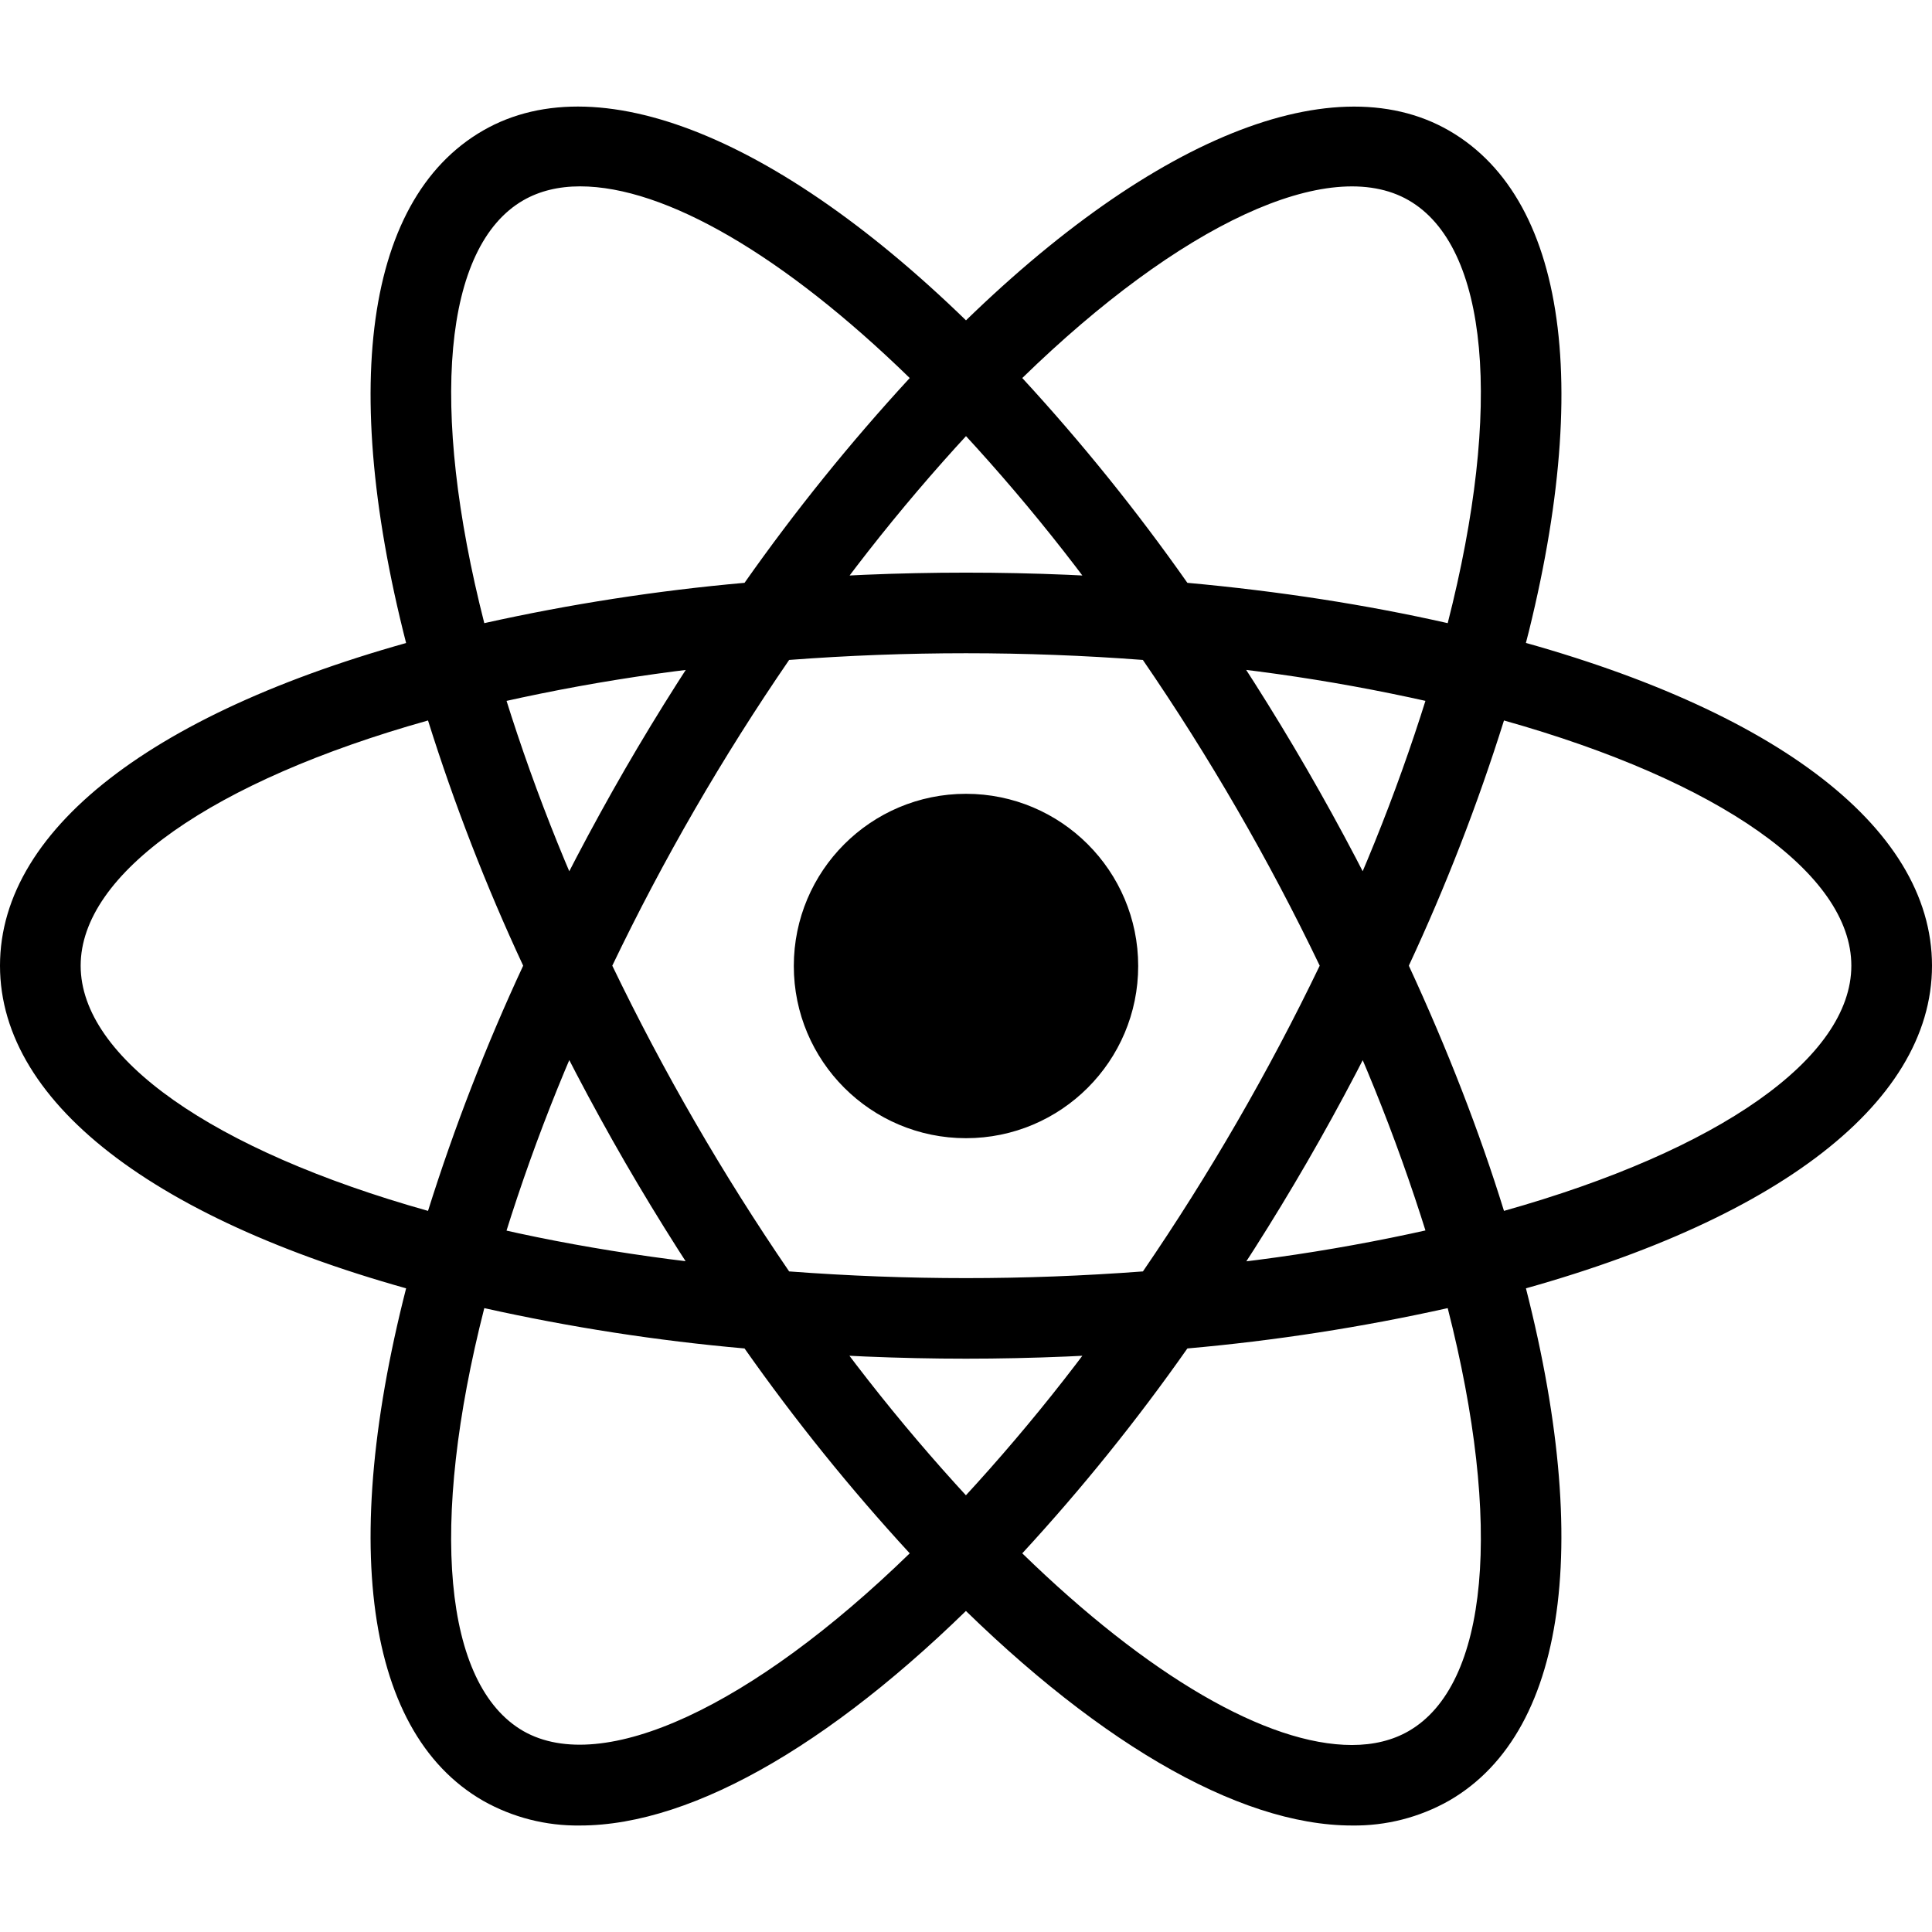
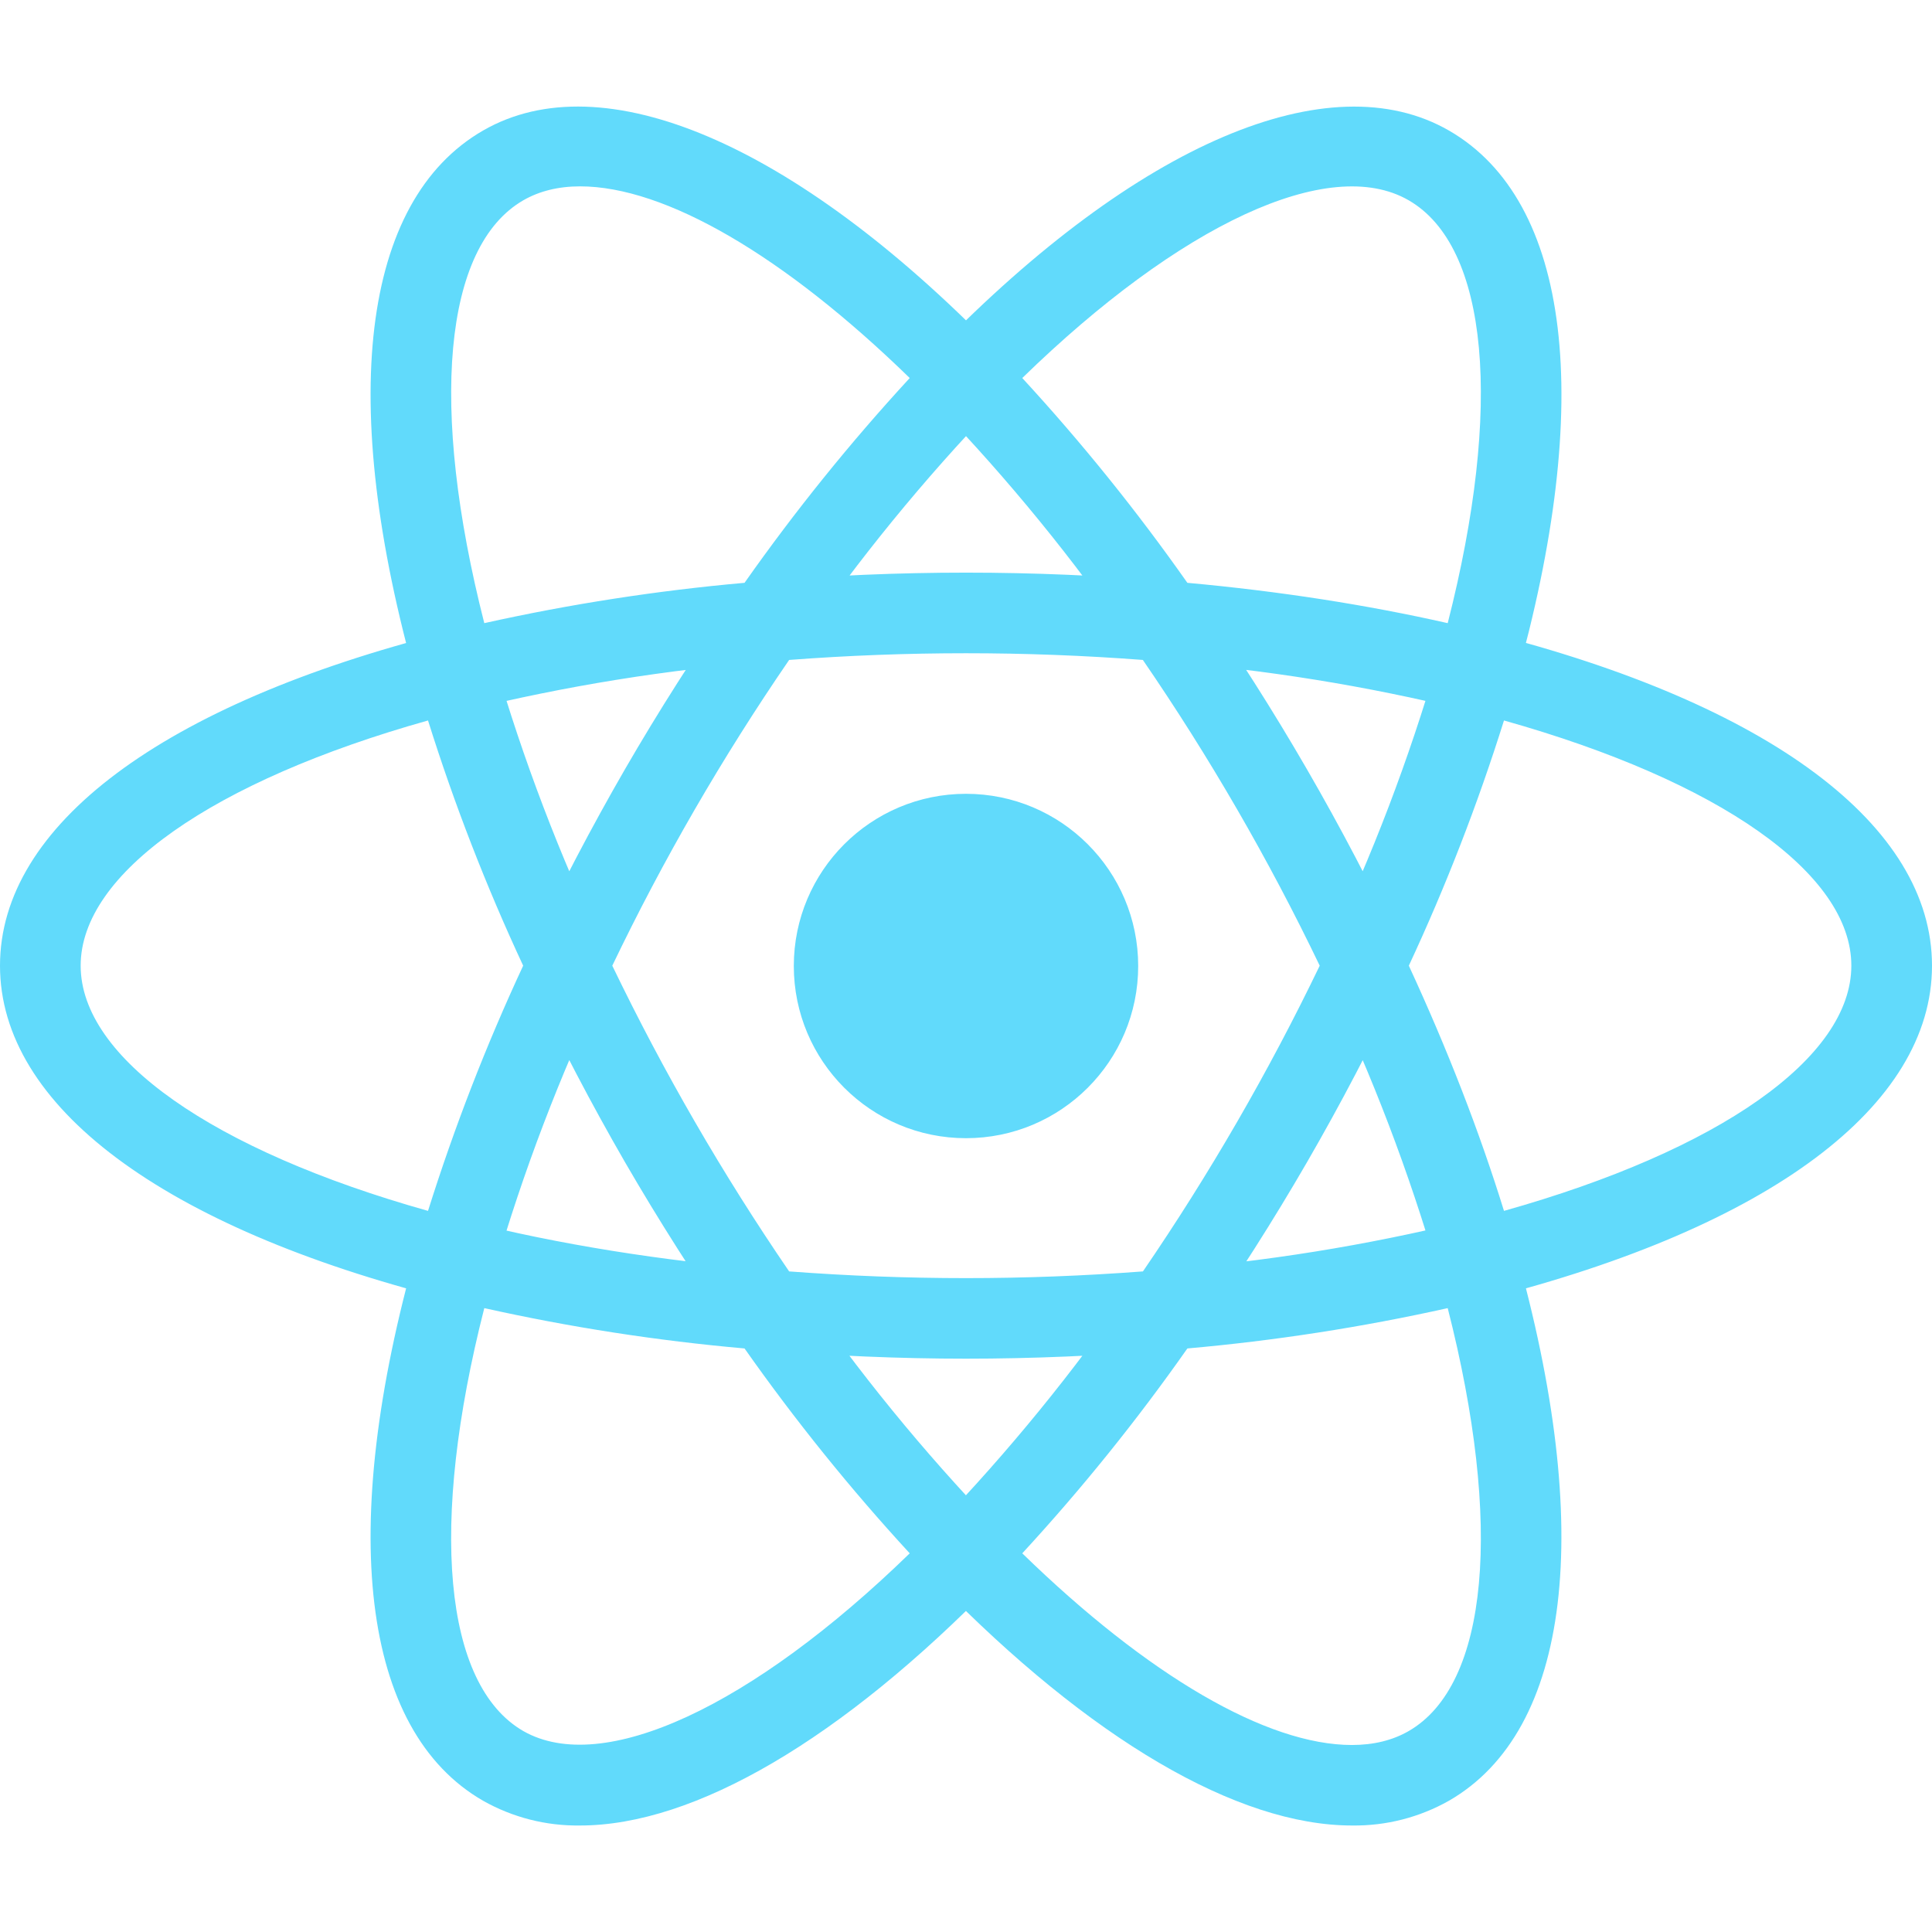
- <svg xmlns="http://www.w3.org/2000/svg" role="img" viewBox="0 0 24 24">
+ <svg xmlns="http://www.w3.org/2000/svg" fill="#61DAFB" role="img" viewBox="0 0 24 24">
  <path d="M12 9.861A2.139 2.139 0 1 0 12 14.139 2.139 2.139 0 1 0 12 9.861zM6.008 16.255l-.472-.12C2.018 15.246 0 13.737 0 11.996s2.018-3.25 5.536-4.139l.472-.119.133.468a23.53 23.53 0 0 0 1.363 3.578l.101.213-.101.213a23.307 23.307 0 0 0-1.363 3.578l-.133.467zM5.317 8.95c-2.674.751-4.315 1.9-4.315 3.046 0 1.145 1.641 2.294 4.315 3.046a24.95 24.95 0 0 1 1.182-3.046A24.752 24.752 0 0 1 5.317 8.95zM17.992 16.255l-.133-.469a23.357 23.357 0 0 0-1.364-3.577l-.101-.213.101-.213a23.42 23.42 0 0 0 1.364-3.578l.133-.468.473.119c3.517.889 5.535 2.398 5.535 4.14s-2.018 3.25-5.535 4.139l-.473.12zm-.491-4.259c.48 1.039.877 2.06 1.182 3.046 2.675-.752 4.315-1.901 4.315-3.046 0-1.146-1.641-2.294-4.315-3.046a24.788 24.788 0 0 1-1.182 3.046zM5.31 8.945l-.133-.467C4.188 4.992 4.488 2.494 6 1.622c1.483-.856 3.864.155 6.359 2.716l.34.349-.34.349a23.552 23.552 0 0 0-2.422 2.967l-.135.193-.235.02a23.657 23.657 0 0 0-3.785.61l-.472.119zm1.896-6.63c-.268 0-.505.058-.705.173-.994.573-1.17 2.565-.485 5.253a25.122 25.122 0 0 1 3.233-.501 24.847 24.847 0 0 1 2.052-2.544c-1.56-1.519-3.037-2.381-4.095-2.381zM16.795 22.677c-.001 0-.001 0 0 0-1.425 0-3.255-1.073-5.154-3.023l-.34-.349.34-.349a23.53 23.53 0 0 0 2.421-2.968l.135-.193.234-.02a23.63 23.63 0 0 0 3.787-.609l.472-.119.134.468c.987 3.484.688 5.983-.824 6.854a2.38 2.38 0 0 1-1.205.308zm-4.096-3.381c1.56 1.519 3.037 2.381 4.095 2.381h.001c.267 0 .505-.058.704-.173.994-.573 1.171-2.566.485-5.254a25.02 25.02 0 0 1-3.234.501 24.674 24.674 0 0 1-2.051 2.545zM18.69 8.945l-.472-.119a23.479 23.479 0 0 0-3.787-.61l-.234-.02-.135-.193a23.414 23.414 0 0 0-2.421-2.967l-.34-.349.34-.349C14.135 1.778 16.515.767 18 1.622c1.512.872 1.812 3.37.824 6.855l-.134.468zM14.75 7.24c1.142.104 2.227.273 3.234.501.686-2.688.509-4.68-.485-5.253-.988-.571-2.845.304-4.8 2.208A24.849 24.849 0 0 1 14.75 7.24zM7.206 22.677A2.38 2.38 0 0 1 6 22.369c-1.512-.871-1.812-3.369-.823-6.854l.132-.468.472.119c1.155.291 2.429.496 3.785.609l.235.02.134.193a23.596 23.596 0 0 0 2.422 2.968l.34.349-.34.349c-1.898 1.95-3.728 3.023-5.151 3.023zm-1.19-6.427c-.686 2.688-.509 4.681.485 5.254.987.563 2.843-.305 4.8-2.208a24.998 24.998 0 0 1-2.052-2.545 24.976 24.976 0 0 1-3.233-.501zM12 16.878c-.823 0-1.669-.036-2.516-.106l-.235-.02-.135-.193a30.388 30.388 0 0 1-1.35-2.122 30.354 30.354 0 0 1-1.166-2.228l-.1-.213.1-.213a30.3 30.3 0 0 1 1.166-2.228c.414-.716.869-1.43 1.35-2.122l.135-.193.235-.02a29.785 29.785 0 0 1 5.033 0l.234.02.134.193a30.006 30.006 0 0 1 2.517 4.35l.101.213-.101.213a29.6 29.6 0 0 1-2.517 4.35l-.134.193-.234.02c-.847.07-1.694.106-2.517.106zm-2.197-1.084c1.48.111 2.914.111 4.395 0a29.006 29.006 0 0 0 2.196-3.798 28.585 28.585 0 0 0-2.197-3.798 29.031 29.031 0 0 0-4.394 0 28.477 28.477 0 0 0-2.197 3.798 29.114 29.114 0 0 0 2.197 3.798z" />
</svg>
